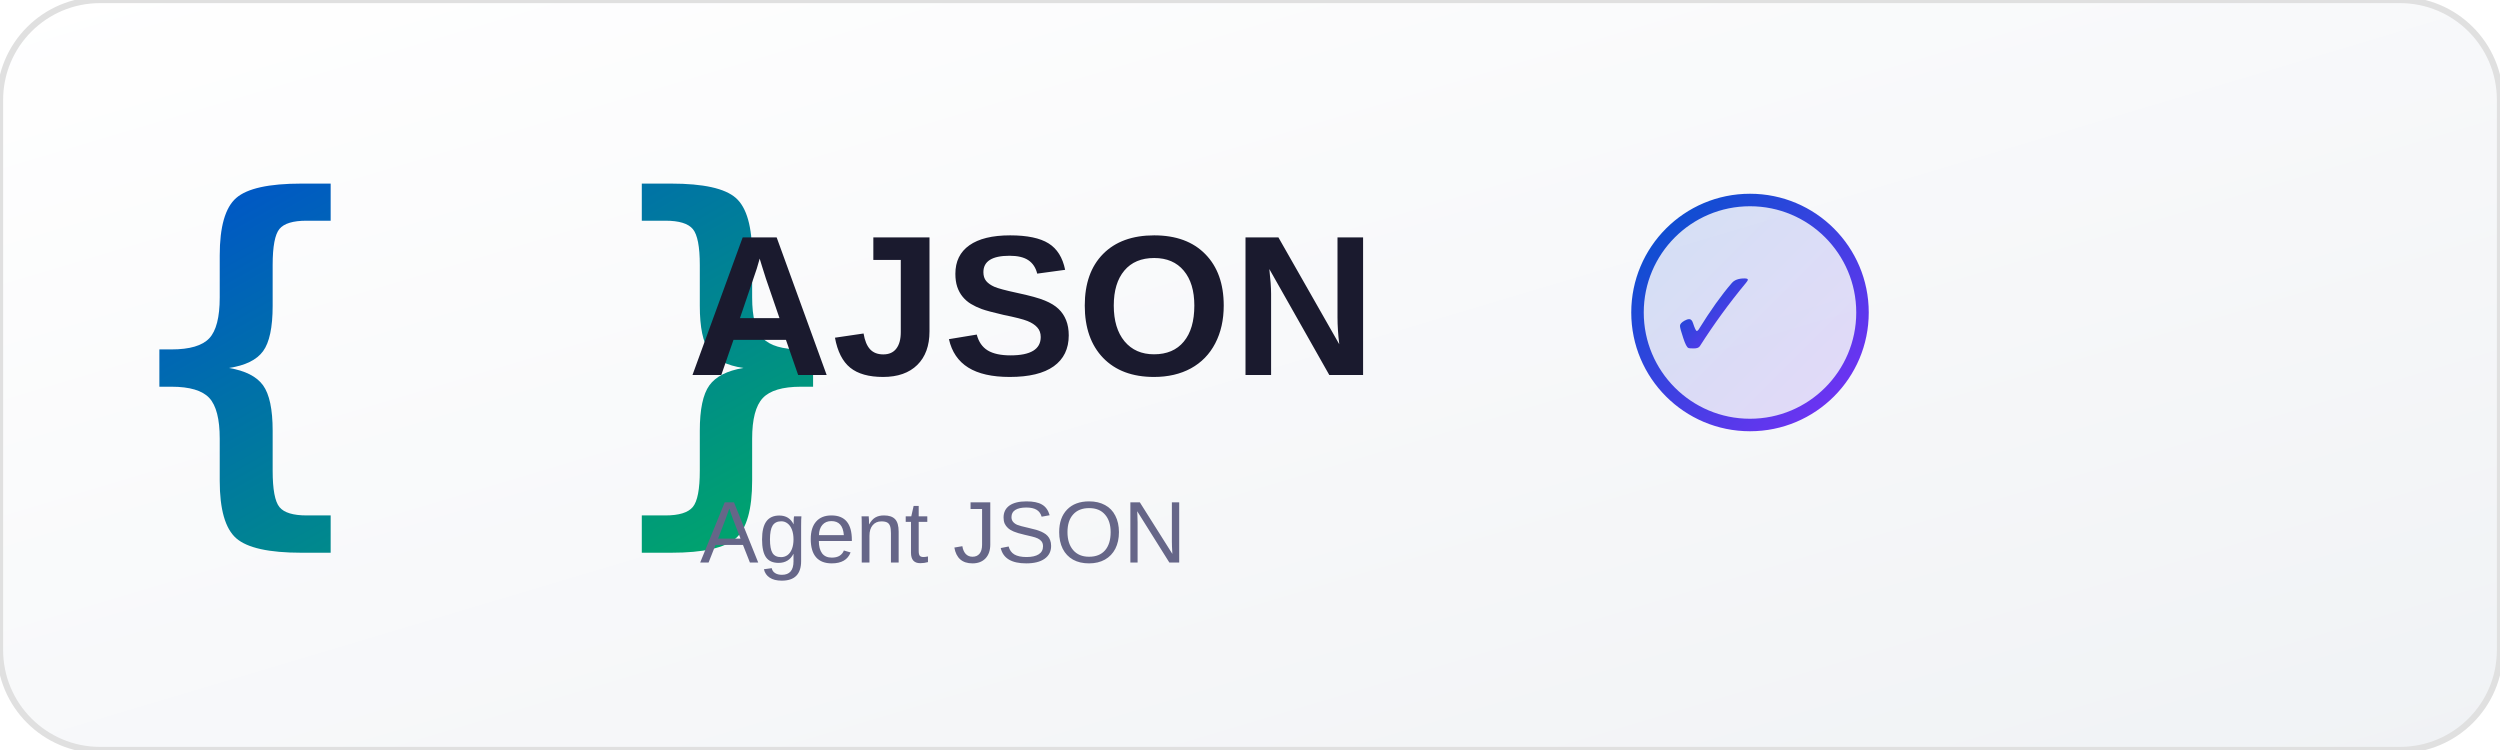
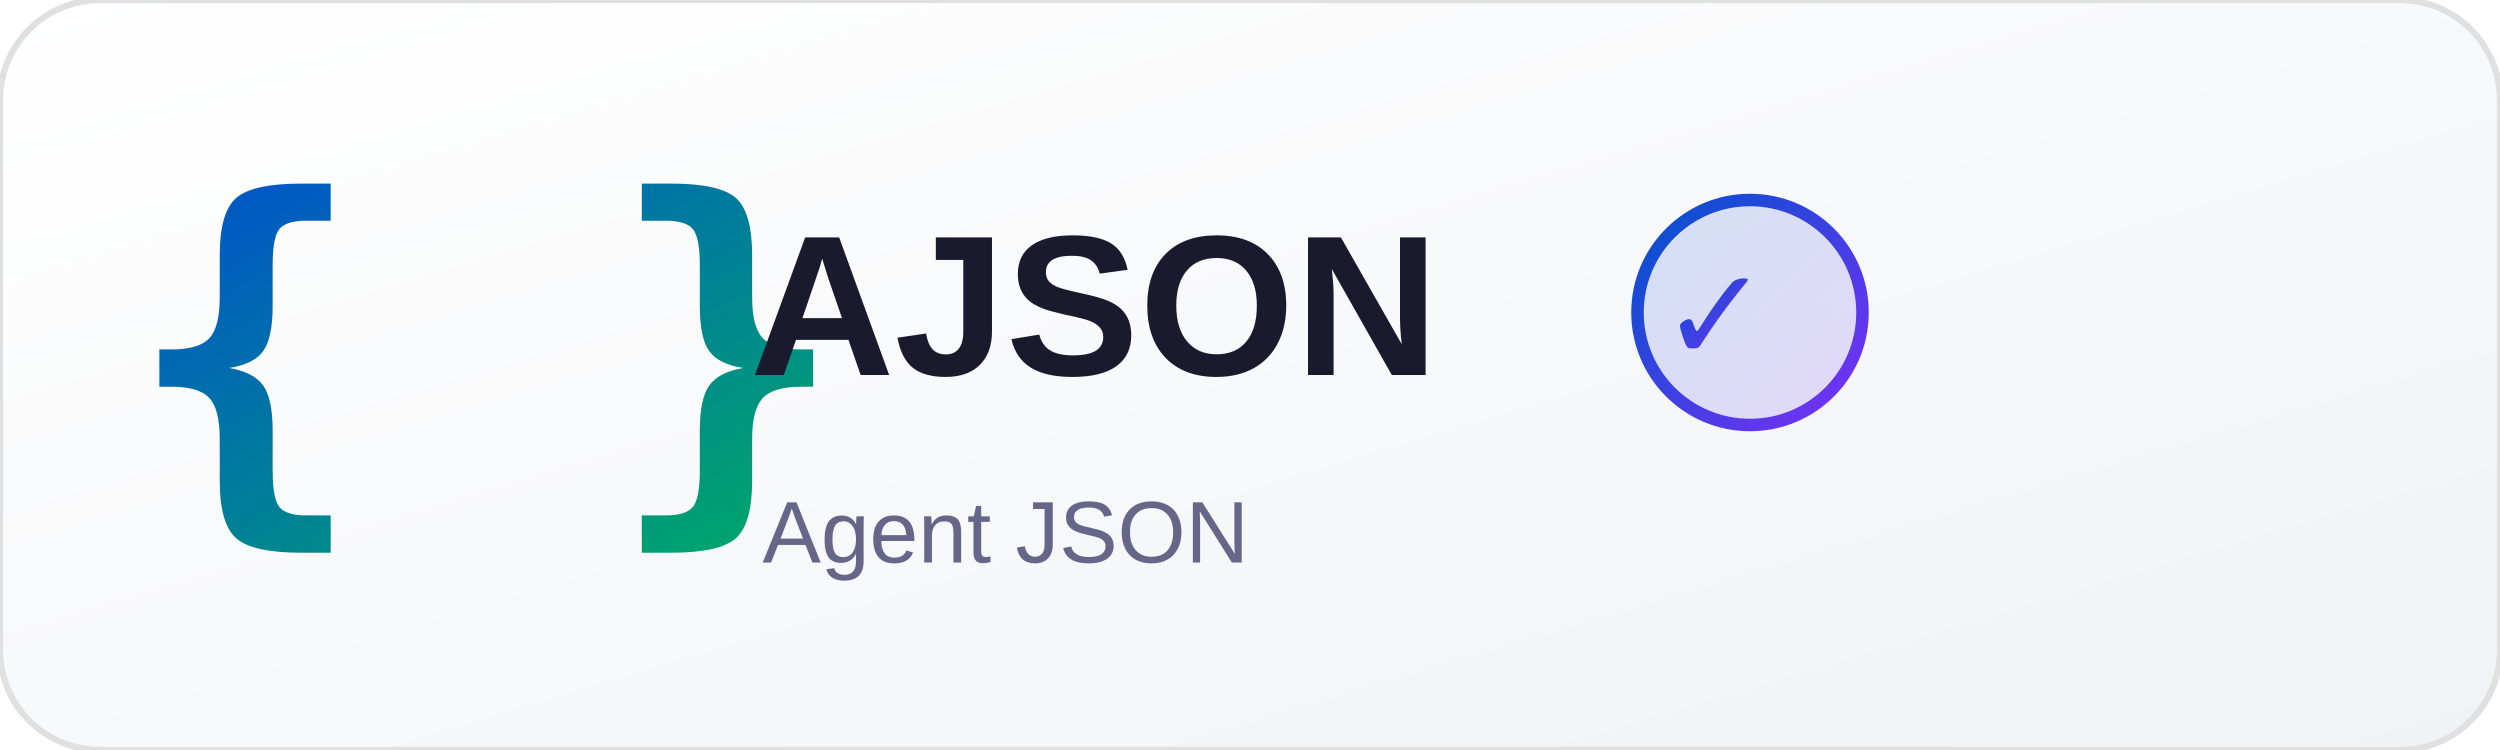
<svg xmlns="http://www.w3.org/2000/svg" viewBox="0 0 400 120">
  <defs>
    <linearGradient id="bg" x1="0" y1="0" x2="1" y2="1">
      <stop offset="0%" stop-color="#ffffff" />
      <stop offset="100%" stop-color="#f0f2f5" />
    </linearGradient>
    <linearGradient id="accent" x1="0" y1="0" x2="1" y2="1">
      <stop offset="0%" stop-color="#0052cc" />
      <stop offset="100%" stop-color="#7b2ff7" />
    </linearGradient>
    <linearGradient id="bracket" x1="0" y1="0" x2="1" y2="1">
      <stop offset="0%" stop-color="#0052cc" />
      <stop offset="100%" stop-color="#00aa66" />
    </linearGradient>
  </defs>
  <rect width="400" height="120" rx="16" fill="url(#bg)" />
  <rect width="400" height="120" rx="16" fill="none" stroke="#e0e0e0" stroke-width="1" />
  <text x="20" y="78" font-family="monospace" font-size="64" font-weight="bold" fill="url(#bracket)">{ }</text>
-   <text x="110" y="60" font-family="Arial, Helvetica, sans-serif" font-size="32" font-weight="bold" fill="#1a1a2e">AJSON</text>
-   <text x="112" y="90" font-family="Arial, Helvetica, sans-serif" font-size="14" fill="#666688">Agent JSON</text>
+   <text x="120" y="60" font-family="Arial, Helvetica, sans-serif" font-size="32" font-weight="bold" fill="#1a1a2e">AJSON</text>
+   <text x="122" y="90" font-family="Arial, Helvetica, sans-serif" font-size="14" fill="#666688">Agent JSON</text>
  <circle cx="280" cy="50" r="18" fill="url(#accent)" opacity="0.15" />
  <circle cx="280" cy="50" r="18" fill="none" stroke="url(#accent)" stroke-width="2" />
  <text x="267" y="58" font-family="monospace" font-size="24" fill="url(#accent)" font-weight="bold">✓</text>
</svg>
